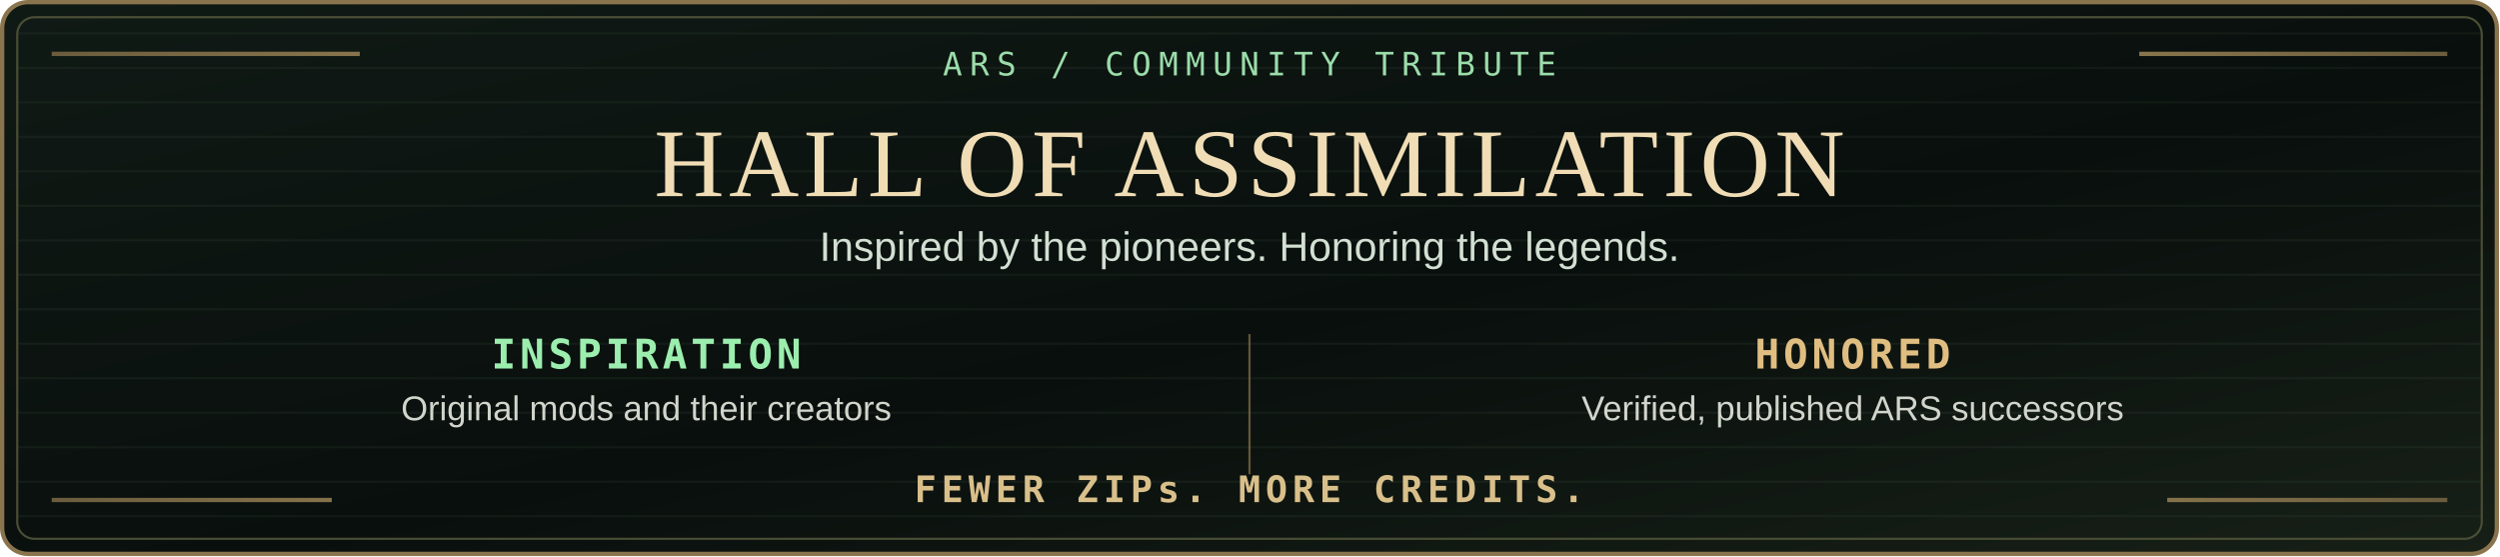
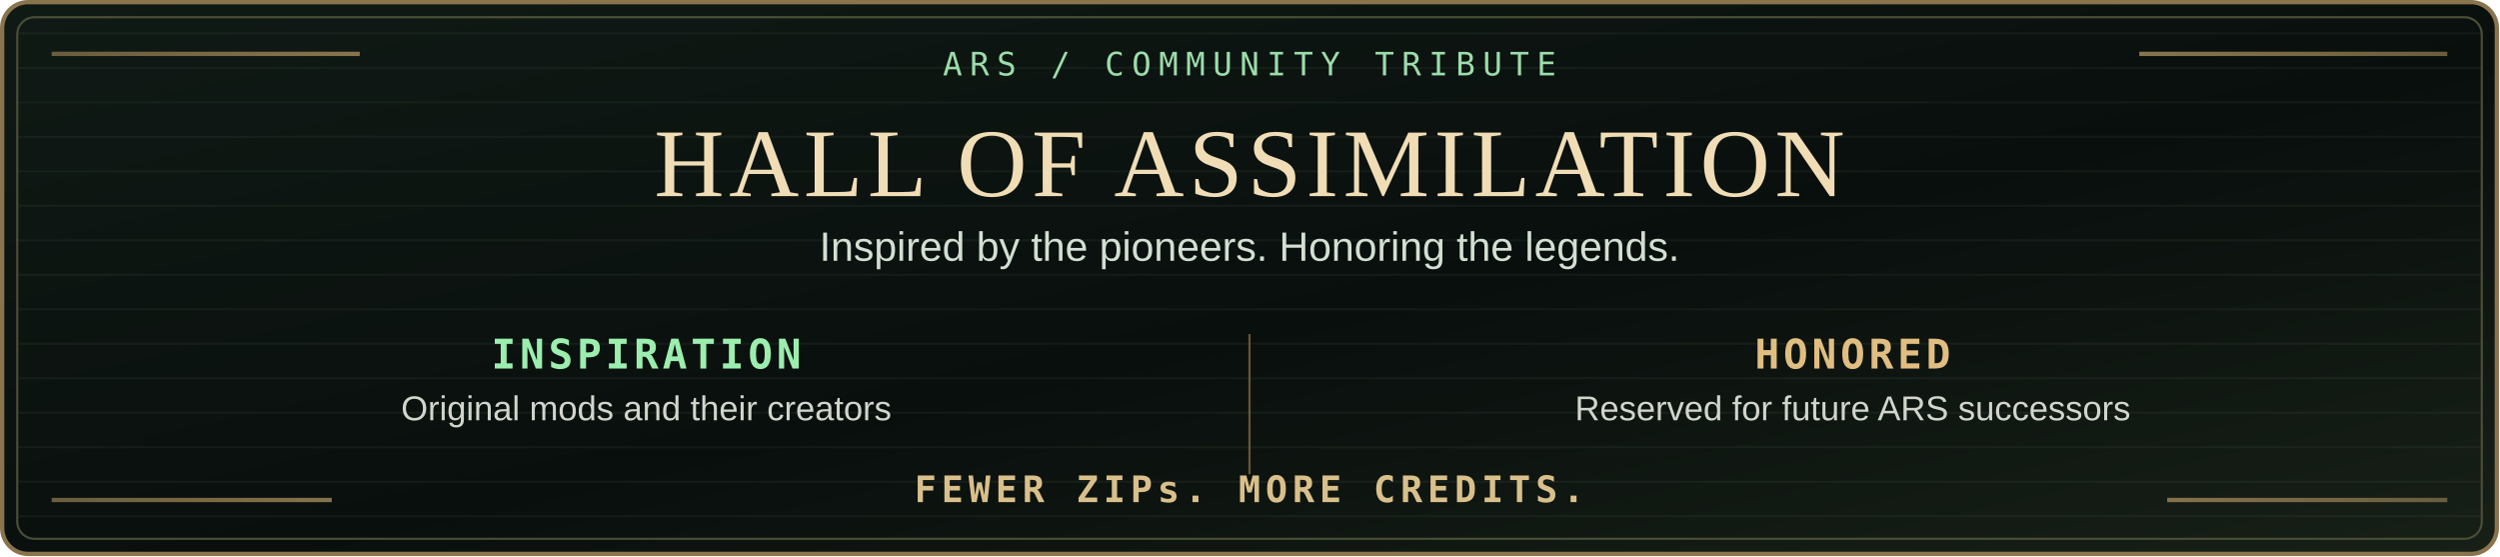
<svg xmlns="http://www.w3.org/2000/svg" width="1160" height="258" viewBox="0 0 1160 258" role="img" aria-labelledby="title desc">
  <defs>
    <linearGradient id="back" x1="0" y1="0" x2="1" y2="1">
      <stop stop-color="#101a15" />
      <stop offset=".55" stop-color="#090f0d" />
      <stop offset="1" stop-color="#172017" />
    </linearGradient>
    <linearGradient id="gold" x1="0" y1="0" x2="1" y2="0">
      <stop stop-color="#695b3c" />
      <stop offset=".5" stop-color="#dbbb79" />
      <stop offset="1" stop-color="#695b3c" />
    </linearGradient>
    <pattern id="lines" width="16" height="16" patternUnits="userSpaceOnUse">
      <path d="M0 15.5H16" stroke="#648069" stroke-opacity=".10" />
    </pattern>
  </defs>
  <rect x="1" y="1" width="1158" height="256" rx="12" fill="url(#back)" stroke="#8a744d" stroke-width="2" />
  <rect x="8" y="8" width="1144" height="242" rx="8" fill="url(#lines)" stroke="#4a4e35" stroke-width="1" />
  <path d="M24 25h143M993 25h143M24 232h130M1006 232h130" stroke="url(#gold)" stroke-width="2" />
  <text x="580" y="35" font-family="Consolas,DejaVu Sans Mono,monospace" font-size="15" letter-spacing="3.5" text-anchor="middle" fill="#9bddaa">ARS / COMMUNITY TRIBUTE</text>
  <text x="580" y="91" font-family="Georgia,Times New Roman,serif" font-size="45" letter-spacing="2.2" text-anchor="middle" fill="#f0ddb5">HALL OF ASSIMILATION</text>
  <text x="580" y="121" font-family="Arial,Helvetica,sans-serif" font-size="19" text-anchor="middle" fill="#d2dfd2">Inspired by the pioneers. Honoring the legends.</text>
  <path d="M96 141H1064" stroke="url(#gold)" stroke-width="1.4" opacity=".8" />
  <path d="M580 155V220" stroke="#856d46" stroke-width="1" opacity=".75" />
  <text x="300" y="171" font-family="Consolas,DejaVu Sans Mono,monospace" font-size="19" font-weight="700" letter-spacing="1.8" text-anchor="middle" fill="#9beeae">INSPIRATION</text>
  <text x="300" y="195" font-family="Arial,Helvetica,sans-serif" font-size="16" text-anchor="middle" fill="#d1d5cc">Original mods and their creators</text>
  <text x="860" y="171" font-family="Consolas,DejaVu Sans Mono,monospace" font-size="19" font-weight="700" letter-spacing="1.8" text-anchor="middle" fill="#e0bd81">HONORED</text>
-   <text x="860" y="195" font-family="Arial,Helvetica,sans-serif" font-size="16" text-anchor="middle" fill="#d1d5cc">Verified, published ARS successors</text>
+   <text x="860" y="195" font-family="Arial,Helvetica,sans-serif" font-size="16" text-anchor="middle" fill="#d1d5cc">Reserved for future ARS successors</text>
  <text x="580" y="233" font-family="Consolas,DejaVu Sans Mono,monospace" font-size="17" font-weight="700" letter-spacing="2.3" text-anchor="middle" fill="#d9bf8a">FEWER ZIPs. MORE CREDITS.</text>
</svg>
